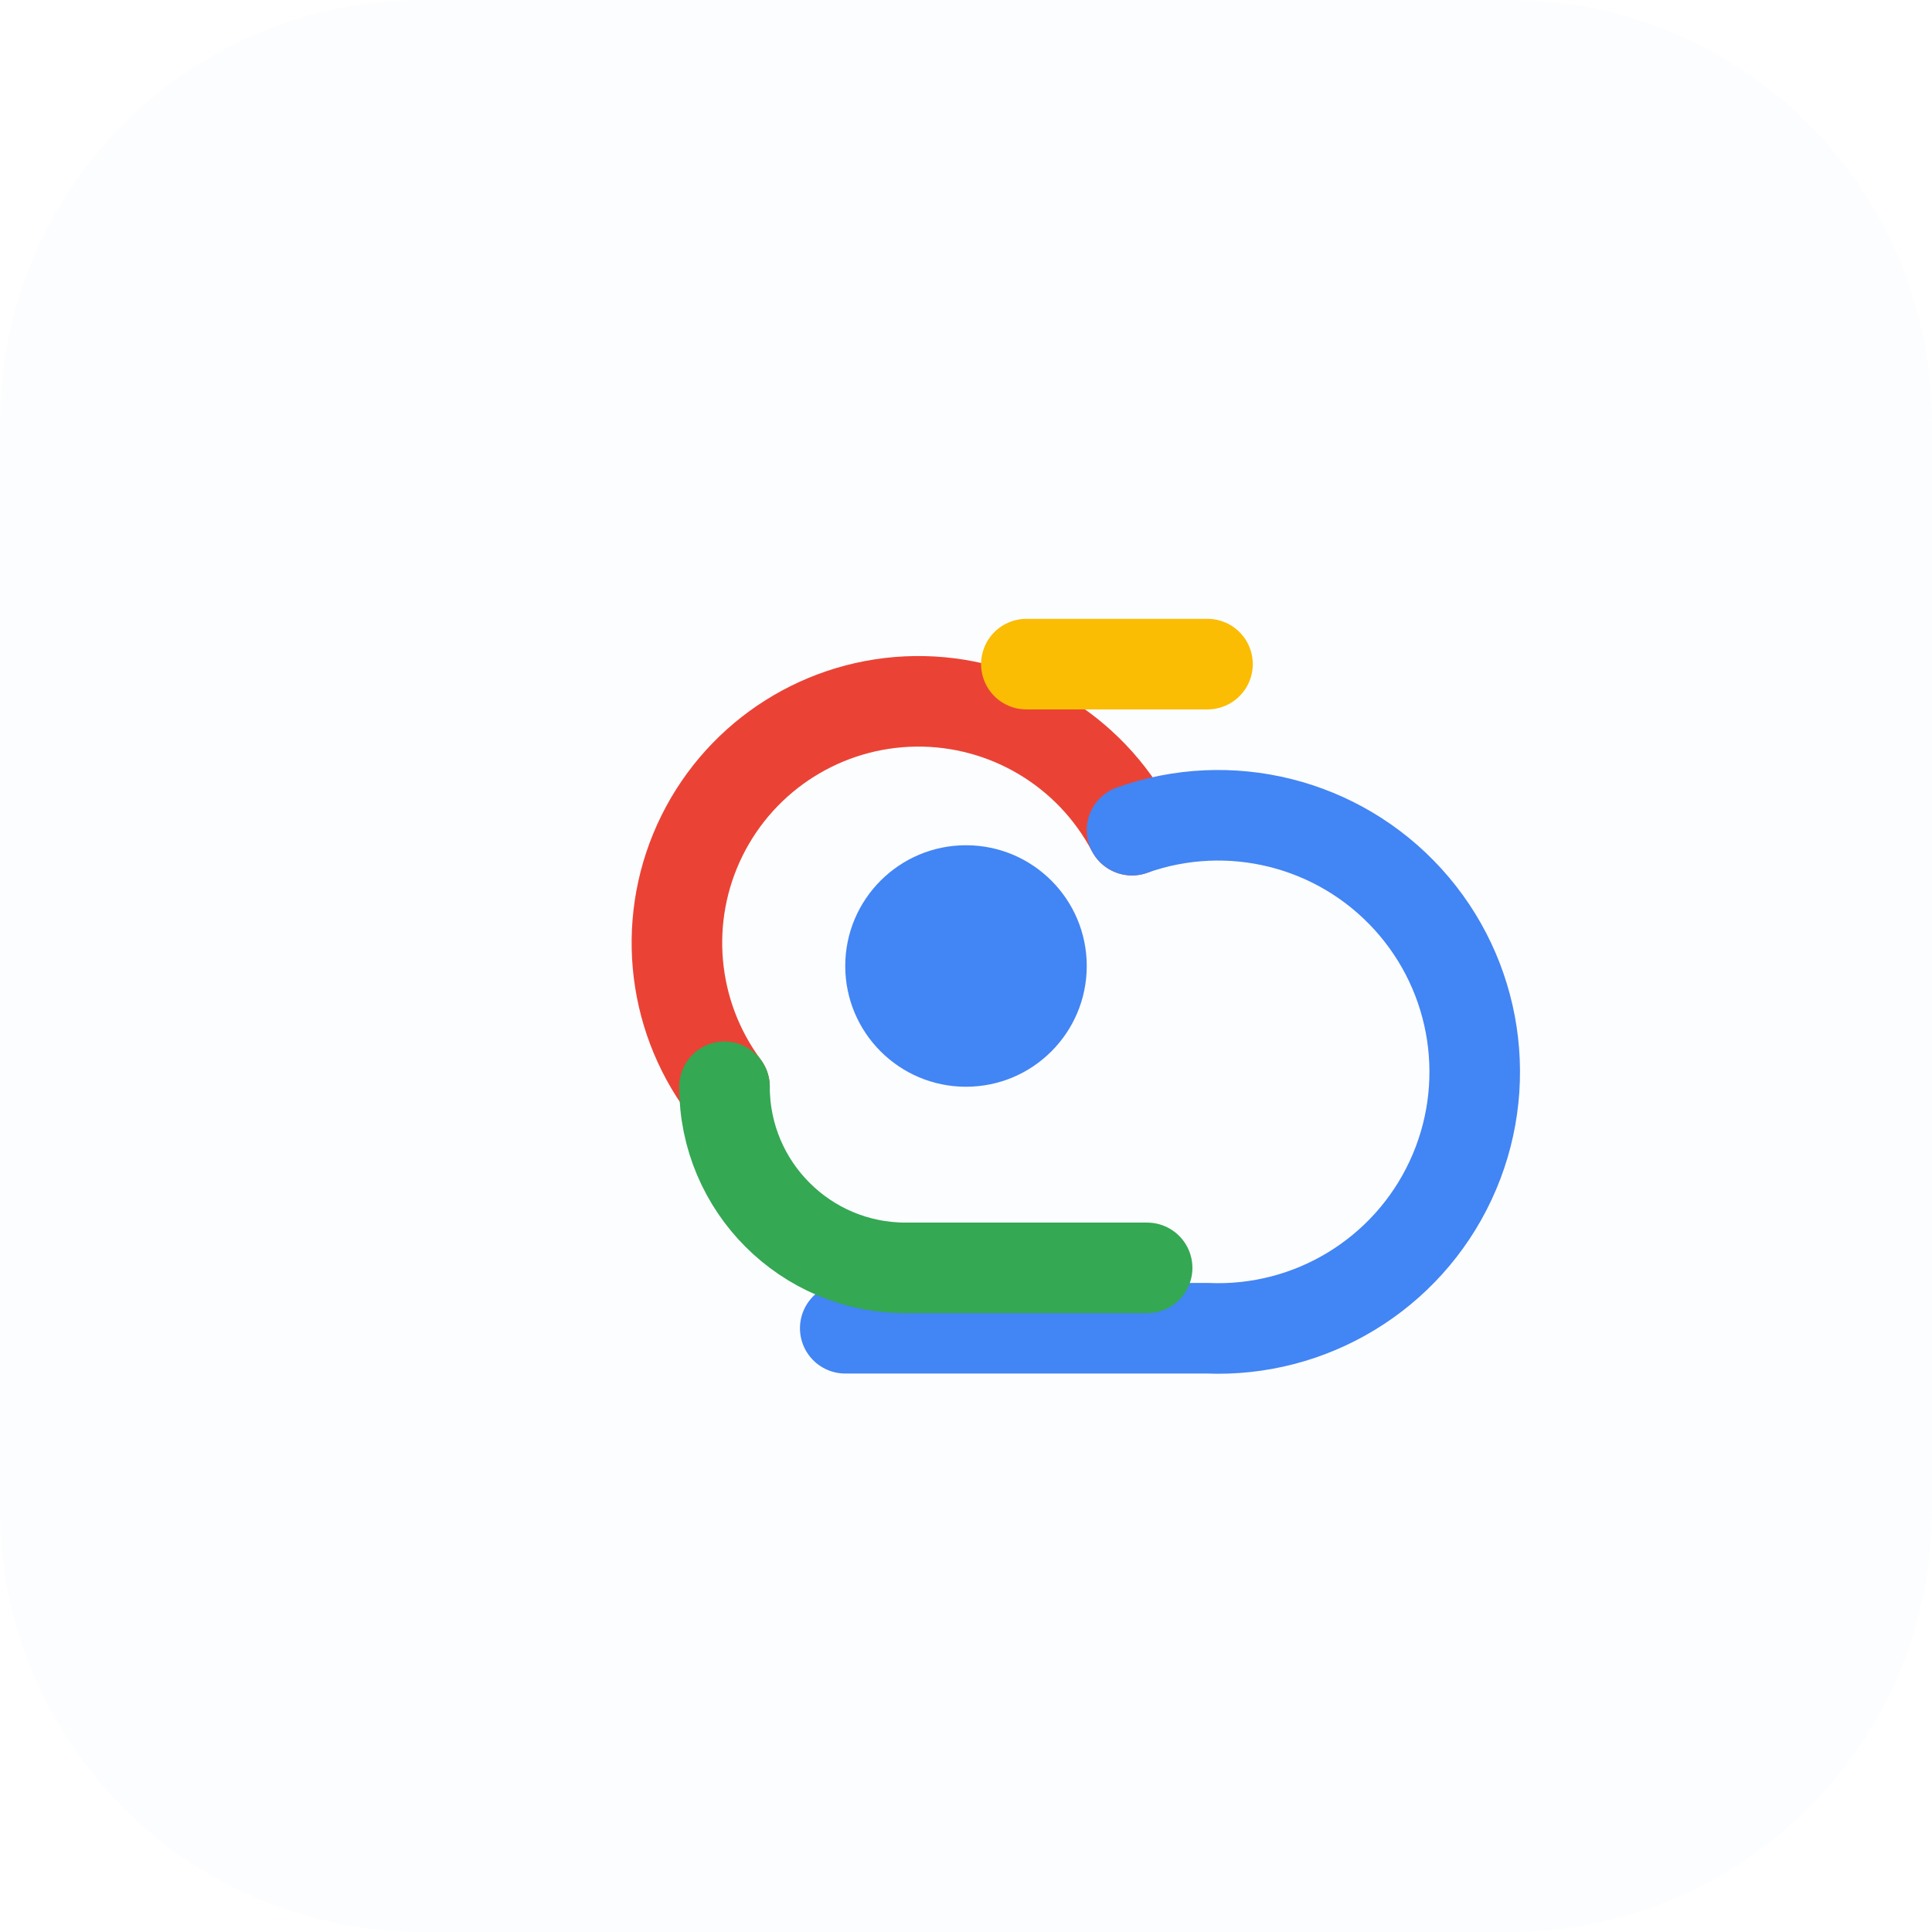
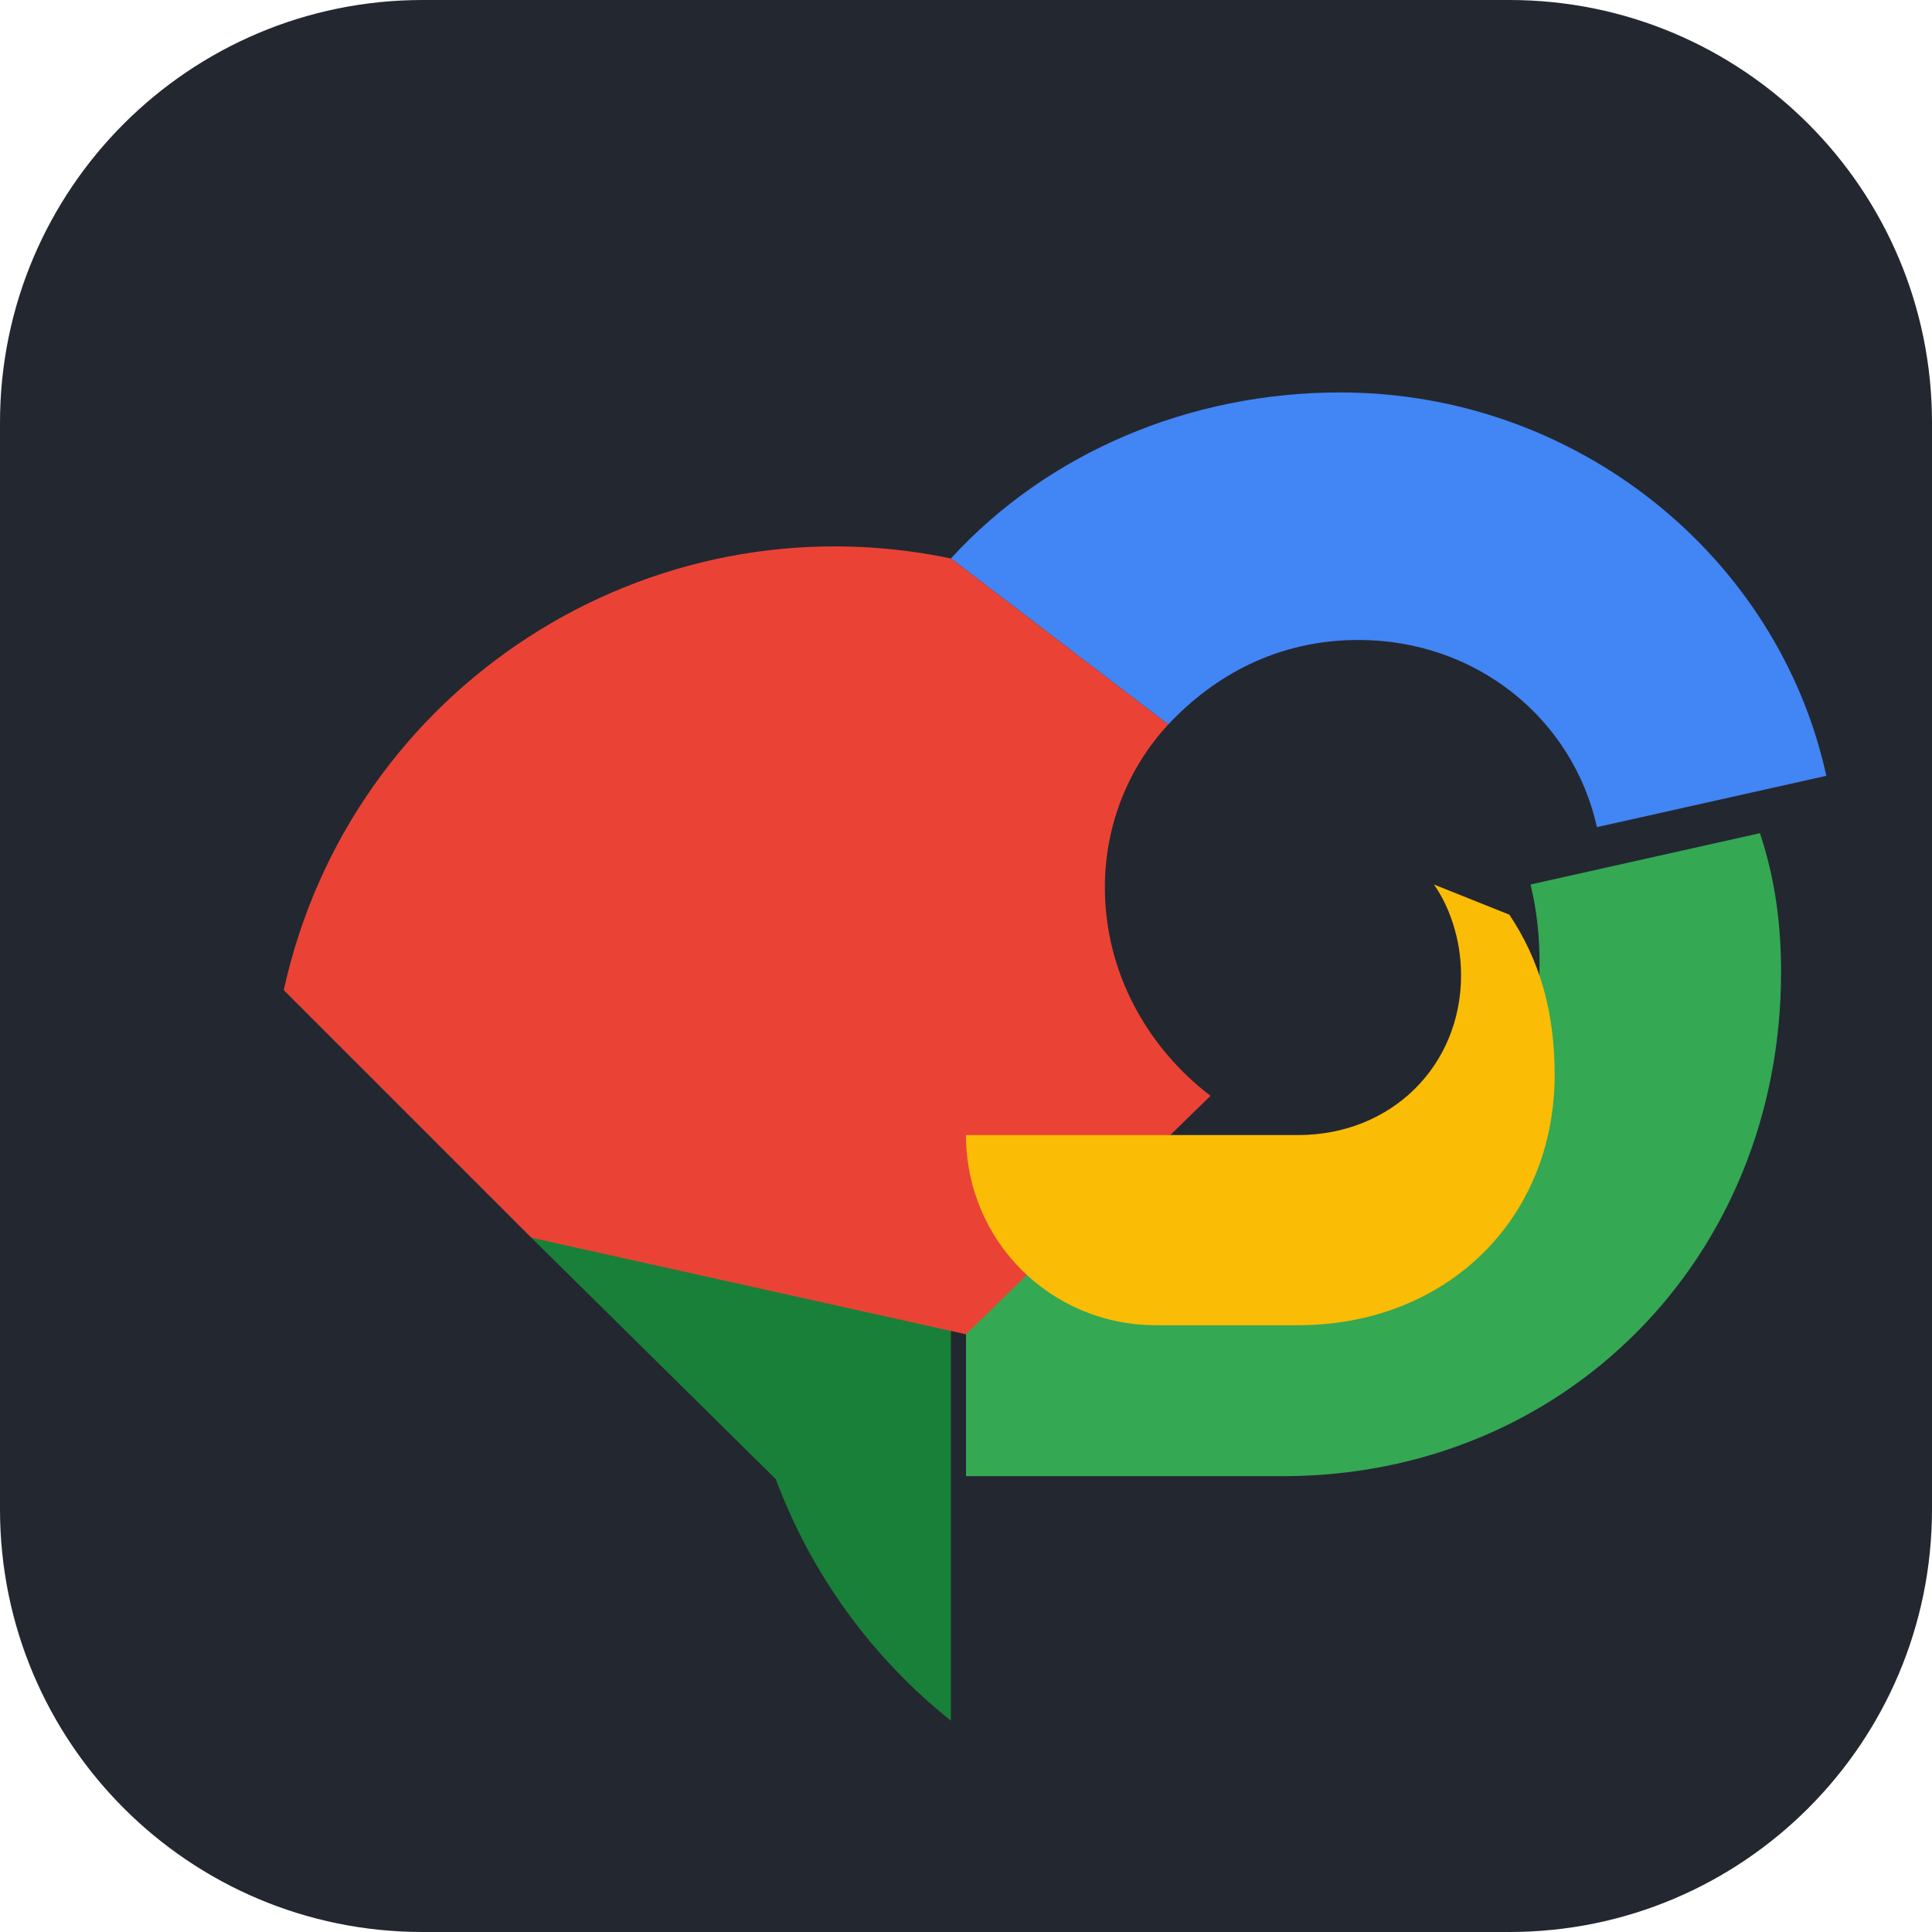
<svg xmlns="http://www.w3.org/2000/svg" viewBox="0 0 64 64" role="img" aria-label="Google Cloud logo">
-   <rect width="64" height="64" rx="14" fill="#E8F0FE" opacity="0.12" />
-   <path d="M24 36a8 8 0 1113.5-8.5" fill="none" stroke="#EA4335" stroke-width="3" stroke-linecap="round" />
-   <path d="M37.5 27.5A8.5 8.5 0 1140 44H28" fill="none" stroke="#4285F4" stroke-width="3" stroke-linecap="round" />
-   <path d="M24 36a6 6 0 006 6h8" fill="none" stroke="#34A853" stroke-width="3" stroke-linecap="round" />
-   <path d="M34 22h6" fill="none" stroke="#FBBC04" stroke-width="3" stroke-linecap="round" />
-   <circle cx="32" cy="32" r="4" fill="#4285F4" />
+   <rect width="64" height="64" rx="14" fill="#0B0F19" opacity="0.9" />
+   <g transform="translate(6 8)">
+     <path d="M25.5 10.5c3.2-3.5 7.9-5.5 12.9-5.5 7.8 0 14.5 5.4 16.1 12.7l-7.6 1.7c-.8-3.6-4-6.2-7.9-6.2-2.7 0-4.8 1.2-6.3 2.8l-7.2-5.5z" fill="#4285F4" />
+     <path d="M53 24.2c0-1.6-.2-3.1-.7-4.6l-7.6 1.7c.2.8.3 1.7.3 2.6 0 4.8-3.6 8.3-8.5 8.3H26v8.7h10.5C45.8 40.9 53 33.7 53 24.2z" fill="#34A853" />
+     <path d="M19.7 41 11.6 33l5.8-5.8 8.1 8V49a18.5 18.5 0 0 1-5.8-8z" fill="#188038" />
+     <path d="M11.6 33 3.4 24.8A18.7 18.7 0 0 1 25.5 10.5l7.2 5.5c-1.3 1.4-2.1 3.3-2.1 5.4 0 2.8 1.4 5.3 3.5 6.9l-8.1 7.9-14.4-3.2z" fill="#EA4335" />
+     <path d="M41.5 21.3c.5.7.9 1.8.9 3 0 3-2.3 5.3-5.4 5.3H26c0 3.5 2.8 6.3 6.3 6.3H37c4.9 0 8.5-3.5 8.5-8.3 0-2.1-.5-3.8-1.5-5.3l-2.5-1z" fill="#FBBC05" />
+   </g>
</svg>
